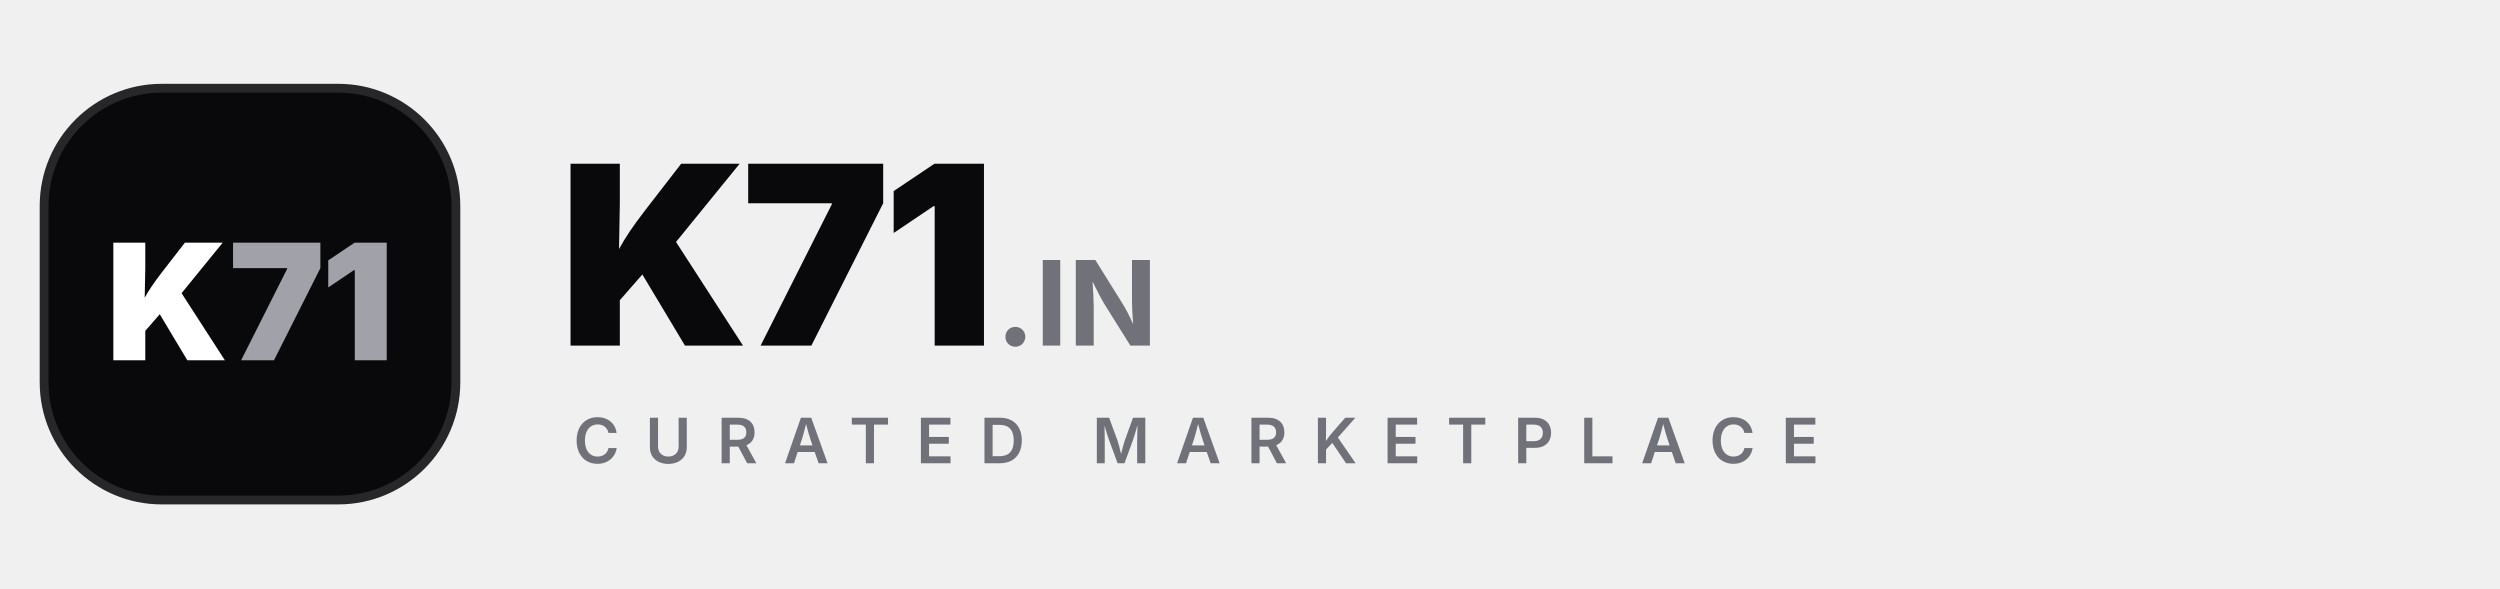
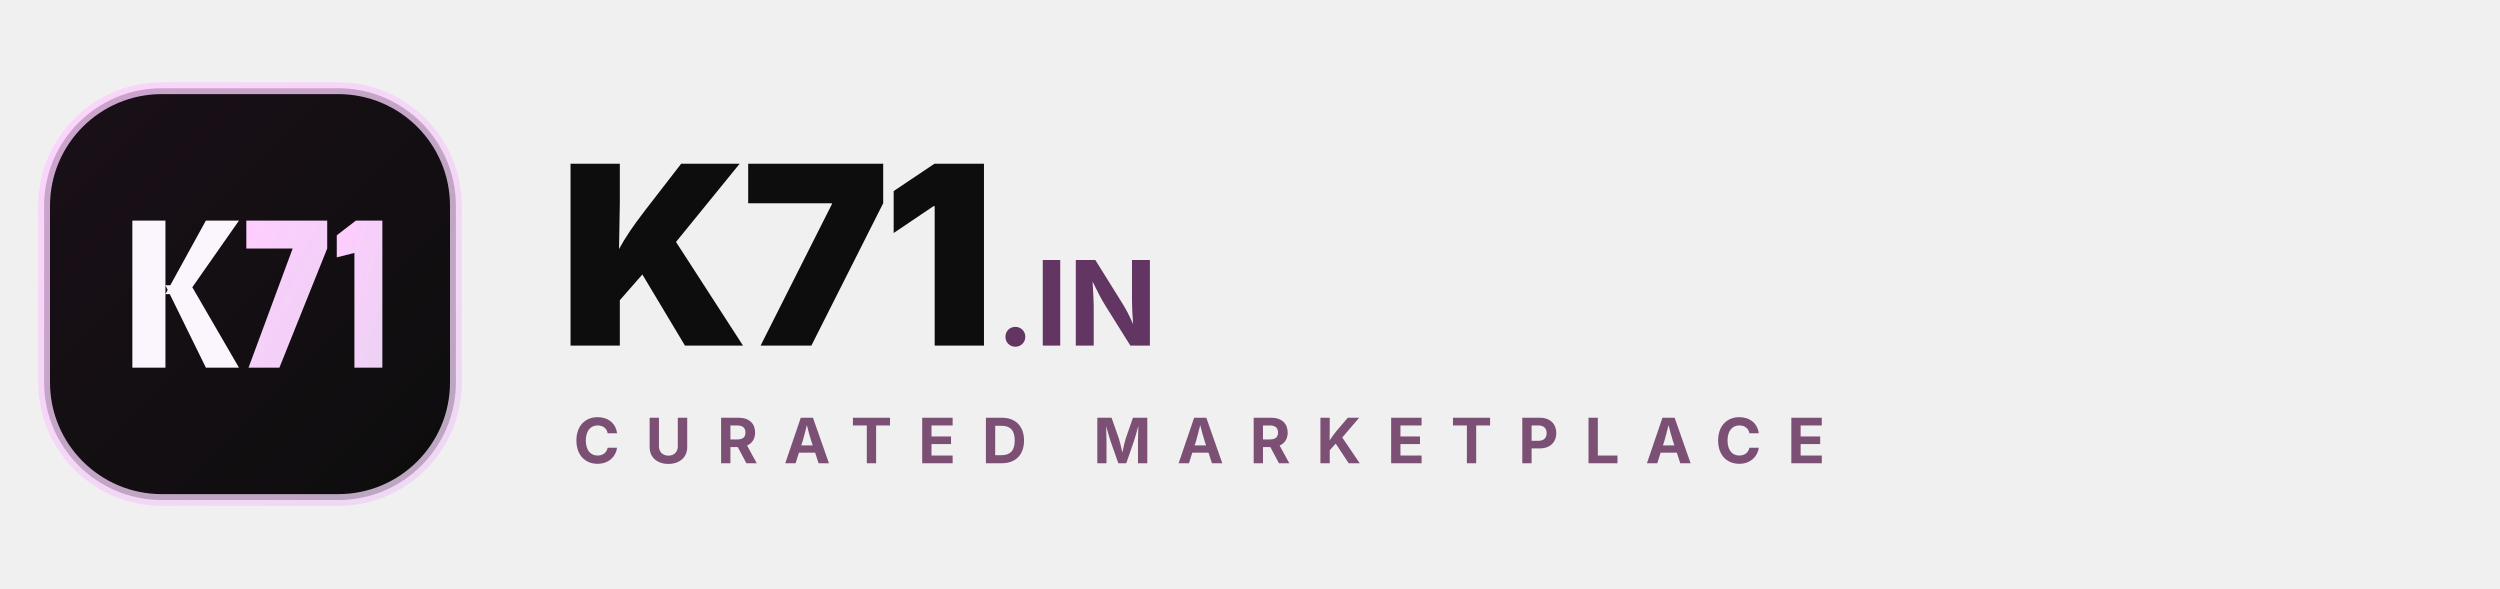
<svg xmlns="http://www.w3.org/2000/svg" viewBox="0 0 340 80" fill="none">
+   <defs>
+     <linearGradient id="k71LogoBg" x1="0%" y1="0%" x2="100%" y2="100%">
+       <stop offset="0%" stop-color="#1A1018" />
+       <stop offset="100%" stop-color="#0D0D0D" />
+     </linearGradient>
+     <linearGradient id="k71LogoPink" x1="0%" y1="0%" x2="100%" y2="100%">
+       <stop offset="0%" stop-color="#FFCDFF" />
+       <stop offset="100%" stop-color="#ECD2F3" />
+     </linearGradient>
+   </defs>
  <g transform="translate(6, 12)">
-     <rect width="56" height="56" rx="16" fill="#09090b" stroke="#27272a" stroke-width="1.2" />
-     <text x="28" y="37" text-anchor="middle" font-family="system-ui, -apple-system, 'SF Pro Display', 'Inter', sans-serif" font-size="22" font-weight="900" letter-spacing="-0.5" fill="#ffffff">
-             K<tspan fill="#a1a1aa">71</tspan>
-     </text>
+     <rect width="56" height="56" rx="16" fill="url(#k71LogoBg)" stroke="url(#k71LogoPink)" stroke-width="1.6" stroke-opacity="0.78" />
+     <path d="M12 18 H16.5 V38 H12 Z M22 18 H26.5 L19.5 28 H16.5 Z M16.5 26.8 H20 L26.5 38 H22 Z" fill="#FBF6FD" />
+     <path d="M27.5 18 H38.5 V21.8 L32 38 H27.8 L33.8 21.8 H27.5 Z" fill="url(#k71LogoPink)" />
+     <path d="M39.8 20 L42.4 18 H46 V38 H42.2 V22.4 L39.8 23 Z" fill="url(#k71LogoPink)" />
  </g>
-   <text x="76" y="47" font-family="system-ui, -apple-system, 'SF Pro Display', 'Inter', sans-serif" font-size="34" font-weight="900" letter-spacing="-1" fill="#09090b">
-         K71<tspan font-size="16" font-weight="700" fill="#71717a" letter-spacing="0">.IN</tspan>
+   <text x="76" y="47" font-family="'Switzer', system-ui, -apple-system, 'SF Pro Display', sans-serif" font-size="34" font-weight="900" letter-spacing="-1" fill="#0D0D0D">
+         K71<tspan font-size="16" font-weight="700" fill="#623562" letter-spacing="0">.IN</tspan>
  </text>
-   <text x="78" y="63" font-family="system-ui, -apple-system, 'SF Pro Display', 'Inter', sans-serif" font-size="8.5" font-weight="600" letter-spacing="3.5" fill="#71717a">
+   <text x="78" y="63" font-family="'Switzer', system-ui, -apple-system, 'SF Pro Display', sans-serif" font-size="8.5" font-weight="700" letter-spacing="3.5" fill="#7C4F74">
        CURATED MARKETPLACE
    </text>
</svg>
